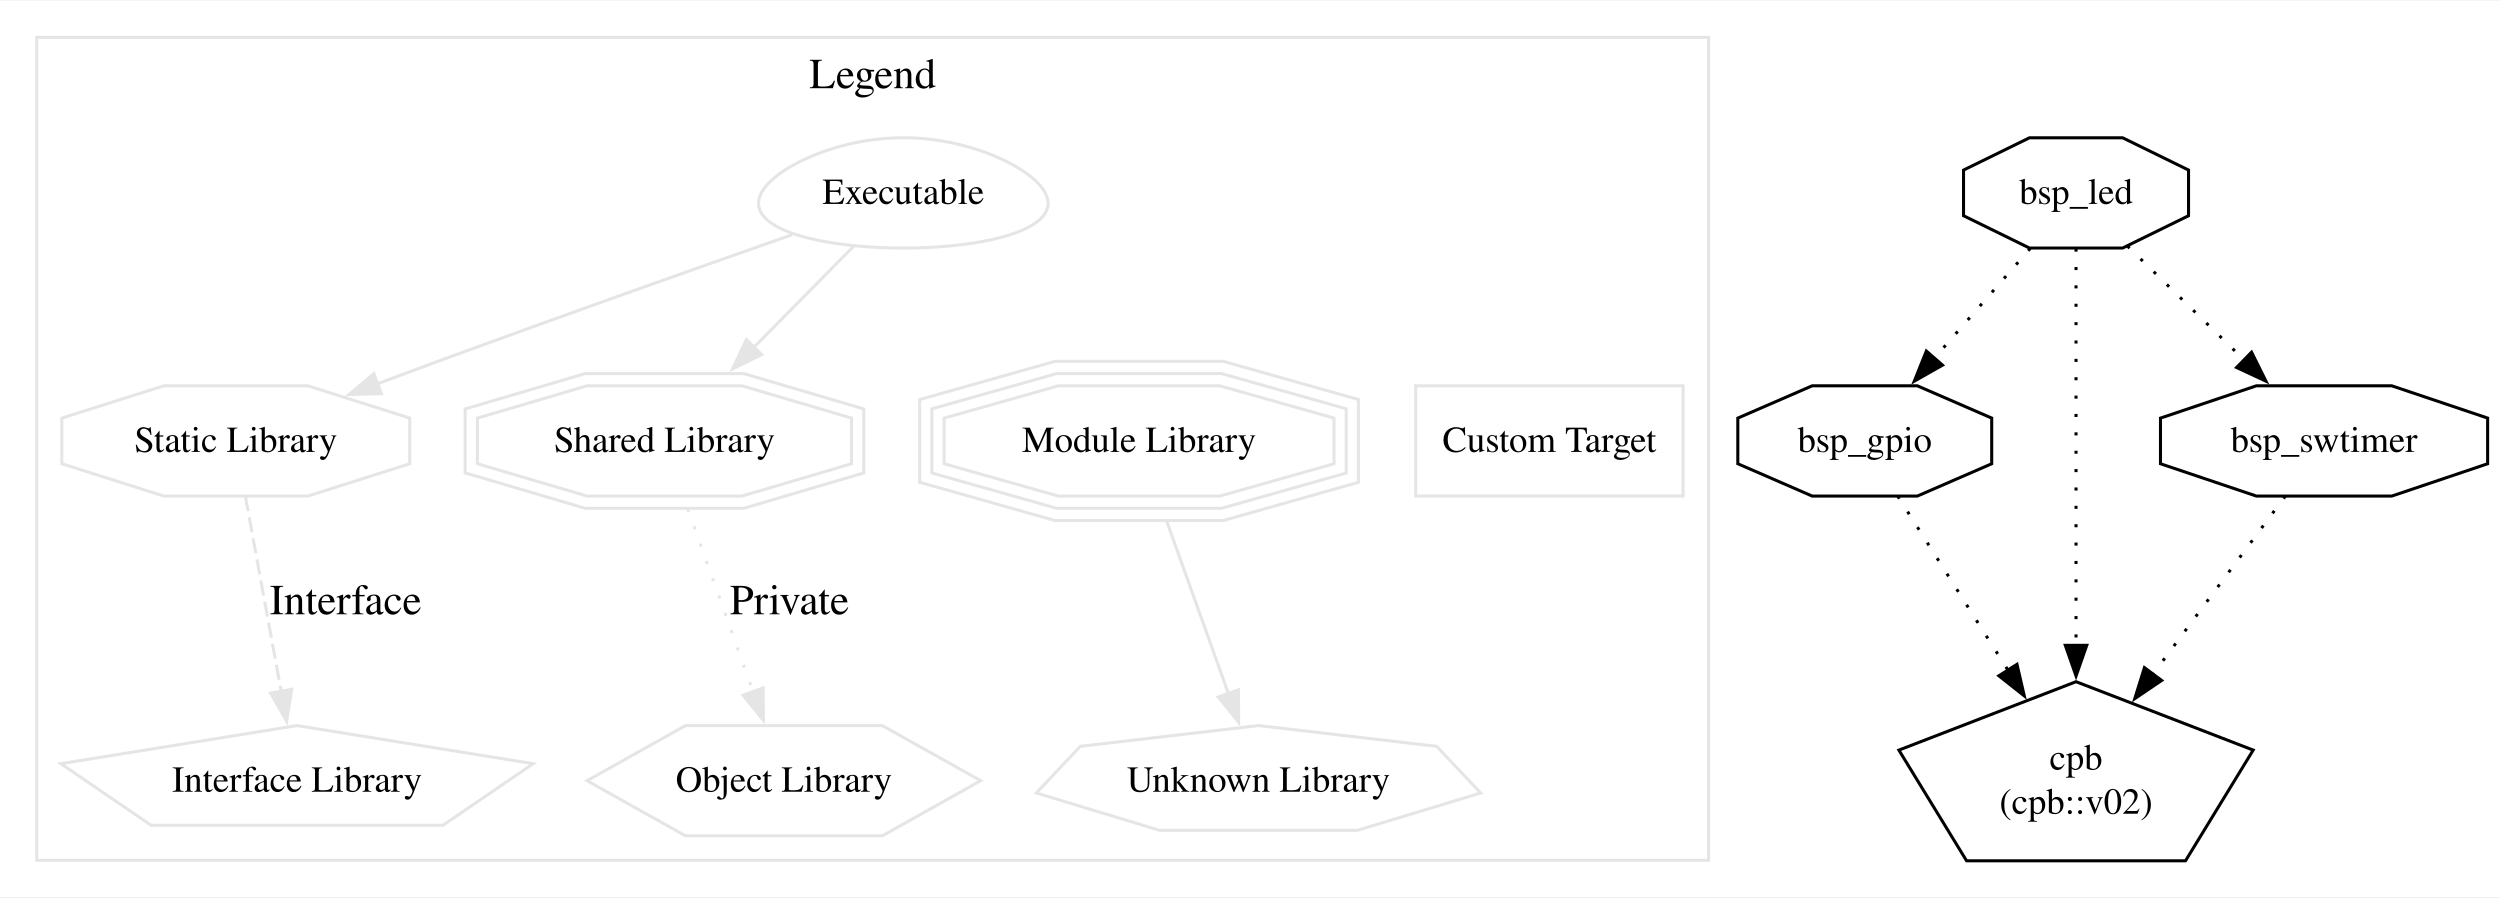
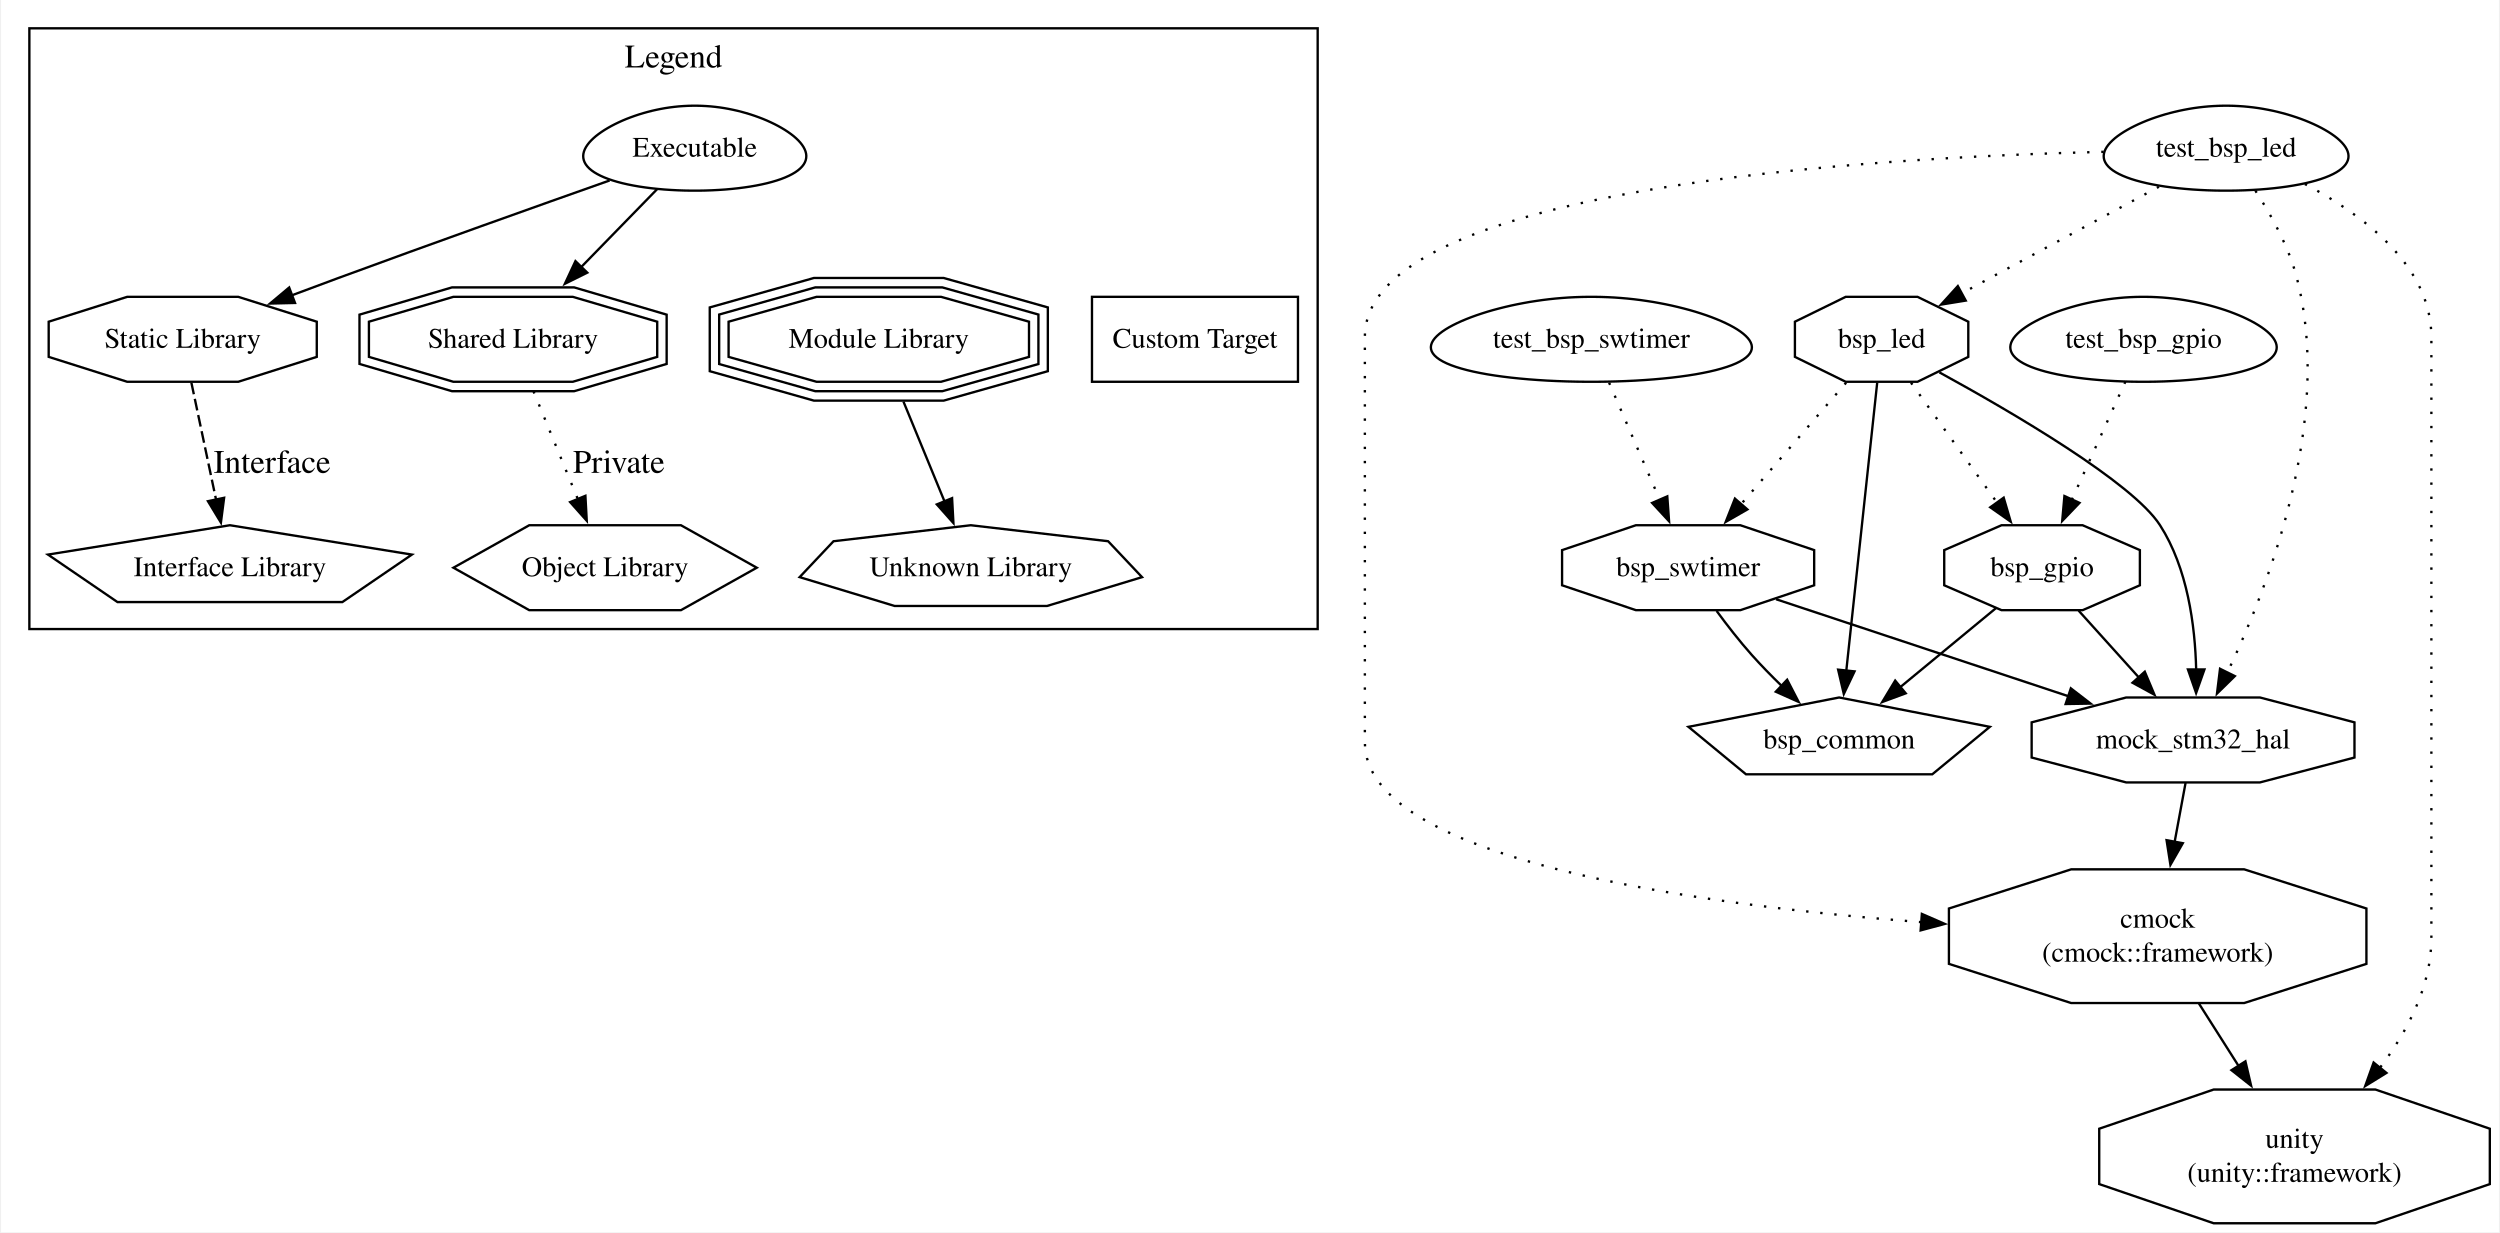
- <svg xmlns="http://www.w3.org/2000/svg" width="816pt" height="293pt" viewBox="0.00 0.00 816.46 292.76">
-   <g id="graph0" class="graph" transform="translate(4,288.76) scale(1)" data-name="bsp_lib">
-     <polygon fill="white" stroke="none" points="-4,4 -4,-288.76 812.46,-288.76 812.46,4 -4,4" style="" />
+ <svg xmlns="http://www.w3.org/2000/svg" width="1059pt" height="522pt" viewBox="0.00 0.00 1058.64 522.26">
+   <g id="graph0" class="graph" transform="translate(4,518.26) scale(1)" data-name="bsp_lib">
+     <polygon fill="white" stroke="none" points="-4,4 -4,-518.26 1054.64,-518.26 1054.64,4 -4,4" style="" />
    <g id="clust1" class="cluster" data-name="clusterLegend">
-       <polygon fill="none" stroke="rgb(229,229,229)" points="8,-8 8,-276.76 554,-276.76 554,-8 8,-8" style="" />
-       <text text-anchor="middle" x="281" y="-260.16" font-family="Times,serif" font-size="14.00" style="">Legend</text>
+       <polygon fill="none" stroke="black" points="8,-251.66 8,-506.26 554,-506.26 554,-251.66 8,-251.66" style="" />
+       <text text-anchor="middle" x="281" y="-489.66" font-family="Times,serif" font-size="14.00" style="">Legend</text>
    </g>
    <g id="node1" class="node" pointer-events="visible" data-name="legendNode0">
-       <polygon fill="none" stroke="rgb(229,229,229)" points="295.37,-208.01 298.27,-208.11 301.14,-208.26 303.96,-208.46 306.73,-208.7 309.44,-208.99 312.07,-209.33 314.62,-209.71 317.07,-210.14 319.42,-210.61 321.66,-211.13 323.78,-211.68 325.76,-212.27 327.62,-212.9 329.34,-213.57 330.91,-214.27 332.33,-215 333.61,-215.77 334.73,-216.56 335.7,-217.37 336.51,-218.21 337.17,-219.07 337.67,-219.95 338.02,-220.85 338.22,-221.76 338.28,-222.68 338.19,-223.61 337.96,-224.55 337.59,-225.49 337.1,-226.44 336.48,-227.38 335.75,-228.31 334.9,-229.25 333.94,-230.17 332.89,-231.08 331.74,-231.97 330.5,-232.86 329.19,-233.72 327.79,-234.56 326.33,-235.37 324.81,-236.16 323.23,-236.93 321.6,-237.66 319.93,-238.36 318.21,-239.03 316.46,-239.66 314.67,-240.25 312.86,-240.8 311.03,-241.32 309.17,-241.79 307.3,-242.22 305.41,-242.6 303.51,-242.94 301.6,-243.23 299.68,-243.47 297.76,-243.67 295.83,-243.82 293.9,-243.92 291.97,-243.96 290.03,-243.96 288.1,-243.92 286.17,-243.82 284.24,-243.67 282.32,-243.47 280.4,-243.23 278.49,-242.94 276.59,-242.6 274.7,-242.22 272.83,-241.79 270.97,-241.32 269.14,-240.8 267.33,-240.25 265.54,-239.66 263.79,-239.03 262.07,-238.36 260.4,-237.66 258.77,-236.93 257.19,-236.16 255.67,-235.37 254.21,-234.56 252.81,-233.72 251.5,-232.86 250.26,-231.97 249.11,-231.08 248.06,-230.17 247.1,-229.25 246.25,-228.31 245.52,-227.38 244.9,-226.44 244.41,-225.49 244.04,-224.55 243.81,-223.61 243.72,-222.68 243.78,-221.76 243.98,-220.85 244.33,-219.95 244.83,-219.07 245.49,-218.21 246.3,-217.37 247.27,-216.56 248.39,-215.77 249.67,-215 251.09,-214.27 252.66,-213.57 254.38,-212.9 256.24,-212.27 258.22,-211.68 260.34,-211.13 262.58,-210.61 264.93,-210.14 267.38,-209.71 269.93,-209.33 272.56,-208.99 275.27,-208.7 278.04,-208.46 280.86,-208.26 283.73,-208.11 286.63,-208.01 289.54,-207.96 292.46,-207.96 295.37,-208.01" style="" />
-       <text text-anchor="middle" x="291" y="-222.36" font-family="Times,serif" font-size="12.00" style="">Executable</text>
+       <polygon fill="none" stroke="black" points="294.37,-437.51 297.27,-437.61 300.14,-437.76 302.96,-437.95 305.73,-438.2 308.44,-438.49 311.07,-438.83 313.62,-439.21 316.07,-439.64 318.42,-440.11 320.66,-440.62 322.78,-441.18 324.76,-441.77 326.62,-442.4 328.34,-443.07 329.91,-443.77 331.33,-444.5 332.61,-445.26 333.73,-446.05 334.7,-446.87 335.51,-447.71 336.17,-448.57 336.67,-449.45 337.02,-450.35 337.22,-451.26 337.28,-452.18 337.19,-453.11 336.96,-454.05 336.59,-454.99 336.1,-455.93 335.48,-456.87 334.75,-457.81 333.9,-458.74 332.94,-459.67 331.89,-460.58 330.74,-461.47 329.5,-462.35 328.19,-463.21 326.79,-464.05 325.33,-464.87 323.81,-465.66 322.23,-466.42 320.6,-467.16 318.93,-467.86 317.21,-468.52 315.46,-469.15 313.67,-469.75 311.86,-470.3 310.03,-470.81 308.17,-471.29 306.3,-471.71 304.41,-472.1 302.51,-472.44 300.6,-472.73 298.68,-472.97 296.76,-473.17 294.83,-473.31 292.9,-473.41 290.97,-473.46 289.03,-473.46 287.1,-473.41 285.17,-473.31 283.24,-473.17 281.32,-472.97 279.4,-472.73 277.49,-472.44 275.59,-472.1 273.7,-471.71 271.83,-471.29 269.97,-470.81 268.14,-470.3 266.33,-469.75 264.54,-469.15 262.79,-468.52 261.07,-467.86 259.4,-467.16 257.77,-466.42 256.19,-465.66 254.67,-464.87 253.21,-464.05 251.81,-463.21 250.5,-462.35 249.26,-461.47 248.11,-460.58 247.06,-459.67 246.1,-458.74 245.25,-457.81 244.52,-456.87 243.9,-455.93 243.41,-454.99 243.04,-454.05 242.81,-453.11 242.72,-452.18 242.78,-451.26 242.98,-450.35 243.33,-449.45 243.83,-448.57 244.49,-447.71 245.3,-446.87 246.27,-446.05 247.39,-445.26 248.67,-444.5 250.09,-443.77 251.66,-443.07 253.38,-442.4 255.24,-441.77 257.22,-441.18 259.34,-440.62 261.58,-440.11 263.93,-439.64 266.38,-439.21 268.93,-438.83 271.56,-438.49 274.27,-438.2 277.04,-437.95 279.86,-437.76 282.73,-437.61 285.63,-437.51 288.54,-437.46 291.46,-437.46 294.37,-437.51" style="" />
+       <text text-anchor="middle" x="290" y="-451.86" font-family="Times,serif" font-size="12.00" style="">Executable</text>
    </g>
    <g id="node2" class="node" pointer-events="visible" data-name="legendNode1">
-       <polygon fill="none" stroke="rgb(229,229,229)" points="129.81,-137.51 129.81,-152.42 96.53,-162.96 49.47,-162.96 16.19,-152.42 16.19,-137.51 49.47,-126.96 96.53,-126.96 129.81,-137.51" style="" />
-       <text text-anchor="middle" x="73" y="-141.36" font-family="Times,serif" font-size="12.00" style="">Static Library</text>
+       <polygon fill="none" stroke="black" points="129.81,-367.01 129.81,-381.92 96.53,-392.46 49.47,-392.46 16.19,-381.92 16.19,-367.01 49.47,-356.46 96.53,-356.46 129.81,-367.01" style="" />
+       <text text-anchor="middle" x="73" y="-370.86" font-family="Times,serif" font-size="12.00" style="">Static Library</text>
    </g>
    <g id="edge1" class="edge" data-name="legendNode0-&gt;legendNode1">
-       <path fill="none" stroke="rgb(229,229,229)" d="M254.68,-212.3C223.84,-201.49 178.44,-185.44 139,-170.96 132.51,-168.58 125.67,-166.03 118.96,-163.51" style="" />
-       <polygon fill="rgb(229,229,229)" stroke="rgb(229,229,229)" points="120.58,-160.38 109.99,-160.13 118.11,-166.93 120.58,-160.38" style="" />
+       <path fill="none" stroke="black" d="M253.93,-441.78C223.3,-430.95 178.19,-414.89 139,-400.46 132.51,-398.07 125.67,-395.52 118.96,-393" style="" />
+       <polygon fill="black" stroke="black" points="120.59,-389.87 109.99,-389.61 118.11,-396.42 120.59,-389.87" style="" />
    </g>
    <g id="node3" class="node" pointer-events="visible" data-name="legendNode2">
-       <polygon fill="none" stroke="rgb(229,229,229)" points="274.09,-137.51 274.09,-152.42 238.3,-162.96 187.7,-162.96 151.91,-152.42 151.91,-137.51 187.7,-126.96 238.3,-126.96 274.09,-137.51" style="" />
-       <polygon fill="none" stroke="rgb(229,229,229)" points="278.09,-134.52 278.09,-155.41 238.88,-166.96 187.12,-166.96 147.91,-155.41 147.91,-134.52 187.12,-122.96 238.88,-122.96 278.09,-134.52" style="" />
-       <text text-anchor="middle" x="213" y="-141.36" font-family="Times,serif" font-size="12.00" style="">Shared Library</text>
+       <polygon fill="none" stroke="black" points="274.09,-367.01 274.09,-381.92 238.3,-392.46 187.7,-392.46 151.91,-381.92 151.91,-367.01 187.7,-356.46 238.3,-356.46 274.09,-367.01" style="" />
+       <polygon fill="none" stroke="black" points="278.09,-364.02 278.09,-384.91 238.88,-396.46 187.12,-396.46 147.91,-384.91 147.91,-364.02 187.12,-352.46 238.88,-352.46 278.09,-364.02" style="" />
+       <text text-anchor="middle" x="213" y="-370.86" font-family="Times,serif" font-size="12.00" style="">Shared Library</text>
    </g>
    <g id="edge2" class="edge" data-name="legendNode0-&gt;legendNode2">
-       <path fill="none" stroke="rgb(229,229,229)" d="M274.84,-208.6C265.36,-198.99 253.1,-186.58 242,-175.34" style="" />
-       <polygon fill="rgb(229,229,229)" stroke="rgb(229,229,229)" points="244.76,-173.15 235.24,-168.49 239.78,-178.07 244.76,-173.15" style="" />
+       <path fill="none" stroke="black" d="M274.05,-438.09C264.69,-428.49 252.59,-416.08 241.63,-404.83" style="" />
+       <polygon fill="black" stroke="black" points="244.45,-402.71 234.96,-398 239.44,-407.6 244.45,-402.71" style="" />
    </g>
    <g id="node4" class="node" pointer-events="visible" data-name="legendNode3">
-       <polygon fill="none" stroke="rgb(229,229,229)" points="431.66,-137.51 431.66,-152.42 394.37,-162.96 341.63,-162.96 304.34,-152.42 304.34,-137.51 341.63,-126.96 394.37,-126.96 431.66,-137.51" style="" />
-       <polygon fill="none" stroke="rgb(229,229,229)" points="435.65,-134.48 435.65,-155.45 394.92,-166.96 341.08,-166.96 300.35,-155.45 300.35,-134.48 341.08,-122.96 394.92,-122.96 435.65,-134.48" style="" />
-       <polygon fill="none" stroke="rgb(229,229,229)" points="439.64,-131.45 439.64,-158.48 395.47,-170.96 340.53,-170.96 296.36,-158.48 296.36,-131.45 340.53,-118.96 395.47,-118.96 439.64,-131.45" style="" />
-       <text text-anchor="middle" x="368" y="-141.36" font-family="Times,serif" font-size="12.00" style="">Module Library</text>
+       <polygon fill="none" stroke="black" points="431.66,-367.01 431.66,-381.92 394.37,-392.46 341.63,-392.46 304.34,-381.92 304.34,-367.01 341.63,-356.46 394.37,-356.46 431.66,-367.01" style="" />
+       <polygon fill="none" stroke="black" points="435.65,-363.98 435.65,-384.95 394.92,-396.46 341.08,-396.46 300.35,-384.95 300.35,-363.98 341.08,-352.46 394.92,-352.46 435.65,-363.98" style="" />
+       <polygon fill="none" stroke="black" points="439.64,-360.95 439.64,-387.97 395.47,-400.46 340.53,-400.46 296.36,-387.97 296.36,-360.95 340.53,-348.46 395.47,-348.46 439.64,-360.95" style="" />
+       <text text-anchor="middle" x="368" y="-370.86" font-family="Times,serif" font-size="12.00" style="">Module Library</text>
    </g>
    <g id="node8" class="node" pointer-events="visible" data-name="legendNode7">
-       <polygon fill="none" stroke="rgb(229,229,229)" points="545.65,-162.96 458.35,-162.96 458.35,-126.96 545.65,-126.96 545.65,-162.96" style="" />
-       <text text-anchor="middle" x="502" y="-141.36" font-family="Times,serif" font-size="12.00" style="">Custom Target</text>
+       <polygon fill="none" stroke="black" points="545.65,-392.46 458.35,-392.46 458.35,-356.46 545.65,-356.46 545.65,-392.46" style="" />
+       <text text-anchor="middle" x="502" y="-370.86" font-family="Times,serif" font-size="12.00" style="">Custom Target</text>
    </g>
    <g id="node5" class="node" pointer-events="visible" data-name="legendNode4">
-       <polygon fill="none" stroke="rgb(229,229,229)" points="170.12,-39.56 93,-52 15.88,-39.56 45.34,-19.44 140.66,-19.44 170.12,-39.56" style="" />
-       <text text-anchor="middle" x="93" y="-30.4" font-family="Times,serif" font-size="12.00" style="">Interface Library</text>
+       <polygon fill="none" stroke="black" points="170.12,-283.22 93,-295.66 15.88,-283.22 45.34,-263.1 140.66,-263.1 170.12,-283.22" style="" />
+       <text text-anchor="middle" x="93" y="-274.06" font-family="Times,serif" font-size="12.00" style="">Interface Library</text>
    </g>
    <g id="edge4" class="edge" data-name="legendNode1-&gt;legendNode4">
-       <path fill="none" stroke="rgb(229,229,229)" stroke-dasharray="5,2" d="M76.12,-126.94C79.25,-109.91 84.11,-83.41 87.82,-63.23" style="" />
-       <polygon fill="rgb(229,229,229)" stroke="rgb(229,229,229)" points="91.26,-63.86 89.62,-53.39 84.38,-62.6 91.26,-63.86" style="" />
-       <text text-anchor="middle" x="108.87" y="-88.36" font-family="Times,serif" font-size="14.00" style="">Interface</text>
+       <path fill="none" stroke="black" stroke-dasharray="5,2" d="M76.67,-356.07C79.61,-342.14 83.79,-322.32 87.18,-306.23" style="" />
+       <polygon fill="black" stroke="black" points="90.54,-307.29 89.18,-296.78 83.69,-305.85 90.54,-307.29" style="" />
+       <text text-anchor="middle" x="110.87" y="-317.86" font-family="Times,serif" font-size="14.00" style="">Interface</text>
    </g>
    <g id="node6" class="node" pointer-events="visible" data-name="legendNode5">
-       <polygon fill="none" stroke="rgb(229,229,229)" points="316.28,-34 284.14,-52 219.86,-52 187.72,-34 219.86,-16 284.14,-16 316.28,-34" style="" />
-       <text text-anchor="middle" x="252" y="-30.4" font-family="Times,serif" font-size="12.00" style="">Object Library</text>
+       <polygon fill="none" stroke="black" points="316.28,-277.66 284.14,-295.66 219.86,-295.66 187.72,-277.66 219.86,-259.66 284.14,-259.66 316.28,-277.66" style="" />
+       <text text-anchor="middle" x="252" y="-274.06" font-family="Times,serif" font-size="12.00" style="">Object Library</text>
    </g>
    <g id="edge5" class="edge" data-name="legendNode2-&gt;legendNode5">
-       <path fill="none" stroke="rgb(229,229,229)" stroke-dasharray="1,5" d="M220.61,-122.7C226.71,-105.67 235.31,-81.64 241.96,-63.04" style="" />
-       <polygon fill="rgb(229,229,229)" stroke="rgb(229,229,229)" points="245.23,-64.29 245.31,-53.7 238.64,-61.93 245.23,-64.29" style="" />
-       <text text-anchor="middle" x="253.83" y="-88.36" font-family="Times,serif" font-size="14.00" style="">Private</text>
+       <path fill="none" stroke="black" stroke-dasharray="1,5" d="M221.66,-352.42C227.2,-338.95 234.46,-321.3 240.48,-306.65" style="" />
+       <polygon fill="black" stroke="black" points="243.66,-308.13 244.23,-297.55 237.19,-305.47 243.66,-308.13" style="" />
+       <text text-anchor="middle" x="257.83" y="-317.86" font-family="Times,serif" font-size="14.00" style="">Private</text>
    </g>
    <g id="node7" class="node" pointer-events="visible" data-name="legendNode6">
-       <polygon fill="none" stroke="rgb(229,229,229)" points="479.56,-29.99 465.19,-45.22 407,-52 348.81,-45.22 334.44,-29.99 374.71,-17.78 439.29,-17.78 479.56,-29.99" style="" />
-       <text text-anchor="middle" x="407" y="-30.4" font-family="Times,serif" font-size="12.00" style="">Unknown Library</text>
+       <polygon fill="none" stroke="black" points="479.56,-273.66 465.19,-288.88 407,-295.66 348.81,-288.88 334.44,-273.66 374.71,-261.44 439.29,-261.44 479.56,-273.66" style="" />
+       <text text-anchor="middle" x="407" y="-274.06" font-family="Times,serif" font-size="12.00" style="">Unknown Library</text>
    </g>
    <g id="edge6" class="edge" data-name="legendNode3-&gt;legendNode6">
-       <path fill="none" stroke="rgb(229,229,229)" d="M377.05,-118.69C383.1,-101.78 391.06,-79.53 397.26,-62.22" style="" />
-       <polygon fill="rgb(229,229,229)" stroke="rgb(229,229,229)" points="400.45,-63.69 400.52,-53.09 393.86,-61.33 400.45,-63.69" style="" />
+       <path fill="none" stroke="black" d="M378.45,-348.06C383.85,-334.95 390.43,-318.95 395.91,-305.62" style="" />
+       <polygon fill="black" stroke="black" points="399.06,-307.15 399.63,-296.57 392.59,-304.49 399.06,-307.15" style="" />
    </g>
    <g id="node9" class="node" pointer-events="visible" data-name="node0">
-       <polygon fill="none" stroke="black" points="646.46,-137.51 646.46,-152.42 622.18,-162.96 587.82,-162.96 563.54,-152.42 563.54,-137.51 587.82,-126.96 622.18,-126.96 646.46,-137.51" style="" />
-       <text text-anchor="middle" x="605" y="-141.36" font-family="Times,serif" font-size="12.00" style="">bsp_gpio</text>
+       <polygon fill="none" stroke="black" points="838.87,-210.22 775,-222.66 711.13,-210.22 735.53,-190.1 814.47,-190.1 838.87,-210.22" style="" />
+       <text text-anchor="middle" x="775" y="-201.06" font-family="Times,serif" font-size="12.00" style="">bsp_common</text>
    </g>
    <g id="node10" class="node" pointer-events="visible" data-name="node1">
-       <polygon fill="none" stroke="black" points="731.85,-43.99 674,-66.33 616.15,-43.99 638.25,-7.84 709.75,-7.84 731.85,-43.99" style="" />
-       <text text-anchor="middle" x="674" y="-37.6" font-family="Times,serif" font-size="12.00" style="">cpb</text>
-       <text text-anchor="middle" x="674" y="-23.2" font-family="Times,serif" font-size="12.00" style="">(cpb::v02)</text>
+       <polygon fill="none" stroke="black" points="902.46,-270.21 902.46,-285.12 878.18,-295.66 843.82,-295.66 819.54,-285.12 819.54,-270.21 843.82,-259.66 878.18,-259.66 902.46,-270.21" style="" />
+       <text text-anchor="middle" x="861" y="-274.06" font-family="Times,serif" font-size="12.00" style="">bsp_gpio</text>
    </g>
-     <g id="edge8" class="edge" data-name="node0-&gt;node1">
-       <path fill="none" stroke="black" stroke-dasharray="1,5" d="M615.78,-126.94C625.4,-111.75 639.79,-89.03 651.85,-69.98" style="" />
-       <polygon fill="black" stroke="black" points="654.71,-72.01 657.1,-61.69 648.79,-68.26 654.71,-72.01" style="" />
+     <g id="edge8" class="edge" data-name="node1-&gt;node0">
+       <path fill="none" stroke="black" d="M841.49,-260.55C829.41,-250.58 813.76,-237.66 800.68,-226.86" style="" />
+       <polygon fill="black" stroke="black" points="803.22,-224.42 793.28,-220.75 798.76,-229.82 803.22,-224.42" style="" />
    </g>
    <g id="node11" class="node" pointer-events="visible" data-name="node2">
-       <polygon fill="none" stroke="black" points="710.74,-218.51 710.74,-233.42 689.22,-243.96 658.78,-243.96 637.26,-233.42 637.26,-218.51 658.78,-207.96 689.22,-207.96 710.74,-218.51" style="" />
-       <text text-anchor="middle" x="674" y="-222.36" font-family="Times,serif" font-size="12.00" style="">bsp_led</text>
+       <polygon fill="none" stroke="black" points="993.41,-197.21 993.41,-212.12 953.34,-222.66 896.66,-222.66 856.59,-212.12 856.59,-197.21 896.66,-186.66 953.34,-186.66 993.41,-197.21" style="" />
+       <text text-anchor="middle" x="925" y="-201.06" font-family="Times,serif" font-size="12.00" style="">mock_stm32_hal</text>
    </g>
-     <g id="edge9" class="edge" data-name="node2-&gt;node0">
-       <path fill="none" stroke="black" stroke-dasharray="1,5" d="M659.03,-207.82C649.87,-197.34 637.97,-183.71 627.67,-171.92" style="" />
-       <polygon fill="black" stroke="black" points="630.39,-169.71 621.18,-164.49 625.12,-174.32 630.39,-169.71" style="" />
-     </g>
-     <g id="edge12" class="edge" data-name="node2-&gt;node1">
-       <path fill="none" stroke="black" stroke-dasharray="1,5" d="M674,-207.77C674,-178.7 674,-118.99 674,-77.98" style="" />
-       <polygon fill="black" stroke="black" points="677.5,-78.2 674,-68.2 670.5,-78.2 677.5,-78.2" style="" />
+     <g id="edge11" class="edge" data-name="node1-&gt;node2">
+       <path fill="none" stroke="black" d="M876.49,-259.47C884.2,-250.93 893.66,-240.43 902.17,-230.98" style="" />
+       <polygon fill="black" stroke="black" points="904.54,-233.59 908.64,-223.82 899.34,-228.9 904.54,-233.59" style="" />
    </g>
    <g id="node12" class="node" pointer-events="visible" data-name="node3">
-       <polygon fill="none" stroke="black" points="808.42,-137.51 808.42,-152.42 777.13,-162.96 732.87,-162.96 701.58,-152.42 701.58,-137.51 732.87,-126.96 777.13,-126.96 808.42,-137.51" style="" />
-       <text text-anchor="middle" x="755" y="-141.36" font-family="Times,serif" font-size="12.00" style="">bsp_swtimer</text>
+       <polygon fill="none" stroke="black" points="998.47,-109.76 998.47,-133.23 946.65,-149.83 873.35,-149.83 821.53,-133.23 821.53,-109.76 873.35,-93.16 946.65,-93.16 998.47,-109.76" style="" />
+       <text text-anchor="middle" x="910" y="-125.1" font-family="Times,serif" font-size="12.00" style="">cmock</text>
+       <text text-anchor="middle" x="910" y="-110.7" font-family="Times,serif" font-size="12.00" style="">(cmock::framework)</text>
    </g>
-     <g id="edge11" class="edge" data-name="node2-&gt;node3">
-       <path fill="none" stroke="black" stroke-dasharray="1,5" d="M690.78,-208.6C701.88,-197.77 716.65,-183.37 729.23,-171.1" style="" />
-       <polygon fill="black" stroke="black" points="731.32,-173.95 736.03,-164.47 726.43,-168.94 731.32,-173.95" style="" />
+     <g id="edge10" class="edge" data-name="node2-&gt;node3">
+       <path fill="none" stroke="black" d="M921.82,-186.45C920.47,-179.14 918.83,-170.29 917.21,-161.54" style="" />
+       <polygon fill="black" stroke="black" points="920.66,-160.91 915.4,-151.71 913.77,-162.18 920.66,-160.91" style="" />
    </g>
-     <g id="edge10" class="edge" data-name="node3-&gt;node1">
-       <path fill="none" stroke="black" stroke-dasharray="1,5" d="M742.34,-126.94C730.8,-111.4 713.39,-88 699.04,-68.69" style="" />
-       <polygon fill="black" stroke="black" points="701.96,-66.74 693.18,-60.8 696.34,-70.92 701.96,-66.74" style="" />
+     <g id="node13" class="node" pointer-events="visible" data-name="node4">
+       <polygon fill="none" stroke="black" points="1050.77,-16.43 1050.77,-39.9 1002.29,-56.5 933.71,-56.5 885.23,-39.9 885.23,-16.43 933.71,0.17 1002.29,0.17 1050.77,-16.43" style="" />
+       <text text-anchor="middle" x="968" y="-31.77" font-family="Times,serif" font-size="12.00" style="">unity</text>
+       <text text-anchor="middle" x="968" y="-17.37" font-family="Times,serif" font-size="12.00" style="">(unity::framework)</text>
+     </g>
+     <g id="edge9" class="edge" data-name="node3-&gt;node4">
+       <path fill="none" stroke="black" d="M927.4,-93.09C932.74,-84.68 938.71,-75.28 944.4,-66.33" style="" />
+       <polygon fill="black" stroke="black" points="947.19,-68.46 949.6,-58.14 941.28,-64.71 947.19,-68.46" style="" />
+     </g>
+     <g id="node14" class="node" pointer-events="visible" data-name="node5">
+       <polygon fill="none" stroke="black" points="829.74,-367.01 829.74,-381.92 808.22,-392.46 777.78,-392.46 756.26,-381.92 756.26,-367.01 777.78,-356.46 808.22,-356.46 829.74,-367.01" style="" />
+       <text text-anchor="middle" x="793" y="-370.86" font-family="Times,serif" font-size="12.00" style="">bsp_led</text>
+     </g>
+     <g id="edge12" class="edge" data-name="node5-&gt;node0">
+       <path fill="none" stroke="black" d="M791.14,-356.14C788.04,-327.22 781.78,-268.87 778.03,-233.94" style="" />
+       <polygon fill="black" stroke="black" points="781.53,-233.72 776.98,-224.15 774.57,-234.46 781.53,-233.72" style="" />
+     </g>
+     <g id="edge13" class="edge" data-name="node5-&gt;node1">
+       <path fill="none" stroke="black" stroke-dasharray="1,5" d="M805.47,-356.07C815.73,-341.78 830.43,-321.29 842.12,-304.98" style="" />
+       <polygon fill="black" stroke="black" points="844.74,-307.34 847.72,-297.17 839.05,-303.26 844.74,-307.34" style="" />
+     </g>
+     <g id="edge17" class="edge" data-name="node5-&gt;node2">
+       <path fill="none" stroke="black" d="M817.48,-360.45C848.51,-343.45 899.39,-313.73 911,-295.66 922.64,-277.55 925.86,-253.24 926.32,-234.45" style="" />
+       <polygon fill="black" stroke="black" points="929.82,-234.53 926.29,-224.54 922.82,-234.55 929.82,-234.53" style="" />
+     </g>
+     <g id="node15" class="node" pointer-events="visible" data-name="node6">
+       <polygon fill="none" stroke="black" points="764.42,-270.21 764.42,-285.12 733.13,-295.66 688.87,-295.66 657.58,-285.12 657.58,-270.21 688.87,-259.66 733.13,-259.66 764.42,-270.21" style="" />
+       <text text-anchor="middle" x="711" y="-274.06" font-family="Times,serif" font-size="12.00" style="">bsp_swtimer</text>
+     </g>
+     <g id="edge16" class="edge" data-name="node5-&gt;node6">
+       <path fill="none" stroke="black" stroke-dasharray="1,5" d="M777.96,-356.07C765.48,-341.64 747.54,-320.9 733.37,-304.52" style="" />
+       <polygon fill="black" stroke="black" points="736.12,-302.36 726.93,-297.08 730.83,-306.94 736.12,-302.36" style="" />
+     </g>
+     <g id="edge14" class="edge" data-name="node6-&gt;node0">
+       <path fill="none" stroke="black" d="M723.07,-259.35C727.54,-253.26 732.8,-246.49 738,-240.66 741.95,-236.24 746.36,-231.73 750.73,-227.49" style="" />
+       <polygon fill="black" stroke="black" points="752.97,-230.19 757.84,-220.78 748.16,-225.1 752.97,-230.19" style="" />
+     </g>
+     <g id="edge15" class="edge" data-name="node6-&gt;node2">
+       <path fill="none" stroke="black" d="M748.28,-264.29C782.65,-252.89 834.02,-235.85 872.53,-223.07" style="" />
+       <polygon fill="black" stroke="black" points="873.2,-226.54 881.59,-220.07 870.99,-219.89 873.2,-226.54" style="" />
+     </g>
+     <g id="node16" class="node" pointer-events="visible" data-name="node7">
+       <polygon fill="none" stroke="black" points="909.22,-356.51 912.68,-356.61 916.11,-356.76 919.48,-356.95 922.79,-357.2 926.02,-357.49 929.17,-357.83 932.21,-358.21 935.14,-358.64 937.94,-359.11 940.61,-359.62 943.14,-360.18 945.52,-360.77 947.73,-361.4 949.78,-362.07 951.66,-362.77 953.36,-363.5 954.88,-364.26 956.22,-365.05 957.38,-365.87 958.35,-366.71 959.13,-367.57 959.73,-368.45 960.15,-369.35 960.39,-370.26 960.46,-371.18 960.35,-372.11 960.08,-373.05 959.64,-373.99 959.06,-374.93 958.32,-375.87 957.44,-376.81 956.43,-377.74 955.28,-378.67 954.02,-379.58 952.65,-380.47 951.18,-381.35 949.6,-382.21 947.94,-383.05 946.2,-383.87 944.38,-384.66 942.49,-385.42 940.55,-386.16 938.54,-386.86 936.49,-387.52 934.4,-388.15 932.27,-388.75 930.11,-389.3 927.92,-389.81 925.7,-390.29 923.46,-390.71 921.21,-391.1 918.94,-391.44 916.66,-391.73 914.37,-391.97 912.07,-392.17 909.77,-392.31 907.46,-392.41 905.15,-392.46 902.85,-392.46 900.54,-392.41 898.23,-392.31 895.93,-392.17 893.63,-391.97 891.34,-391.73 889.06,-391.44 886.79,-391.1 884.54,-390.71 882.3,-390.29 880.08,-389.81 877.89,-389.3 875.73,-388.75 873.6,-388.15 871.51,-387.52 869.46,-386.86 867.45,-386.16 865.51,-385.42 863.62,-384.66 861.8,-383.87 860.06,-383.05 858.4,-382.21 856.82,-381.35 855.35,-380.47 853.98,-379.58 852.72,-378.67 851.57,-377.74 850.56,-376.81 849.68,-375.87 848.94,-374.93 848.36,-373.99 847.92,-373.05 847.65,-372.11 847.54,-371.18 847.61,-370.26 847.85,-369.35 848.27,-368.45 848.87,-367.57 849.65,-366.71 850.62,-365.87 851.78,-365.05 853.12,-364.26 854.64,-363.5 856.34,-362.77 858.22,-362.07 860.27,-361.4 862.48,-360.77 864.86,-360.18 867.39,-359.62 870.06,-359.11 872.86,-358.64 875.79,-358.21 878.83,-357.83 881.98,-357.49 885.21,-357.2 888.52,-356.95 891.89,-356.76 895.32,-356.61 898.78,-356.51 902.26,-356.46 905.74,-356.46 909.22,-356.51" style="" />
+       <text text-anchor="middle" x="904" y="-370.86" font-family="Times,serif" font-size="12.00" style="">test_bsp_gpio</text>
+     </g>
+     <g id="edge18" class="edge" data-name="node7-&gt;node1">
+       <path fill="none" stroke="black" stroke-dasharray="1,5" d="M896.31,-356.51C889.97,-342.53 880.85,-322.42 873.47,-306.15" style="" />
+       <polygon fill="black" stroke="black" points="876.86,-305.14 869.54,-297.48 870.48,-308.04 876.86,-305.14" style="" />
+     </g>
+     <g id="node17" class="node" pointer-events="visible" data-name="node8">
+       <polygon fill="none" stroke="black" points="943.8,-437.51 946.98,-437.61 950.12,-437.76 953.22,-437.95 956.27,-438.2 959.24,-438.49 962.13,-438.83 964.92,-439.21 967.61,-439.64 970.19,-440.11 972.64,-440.62 974.97,-441.18 977.15,-441.77 979.19,-442.4 981.07,-443.07 982.8,-443.77 984.36,-444.5 985.76,-445.26 986.99,-446.05 988.05,-446.87 988.94,-447.71 989.66,-448.57 990.21,-449.45 990.6,-450.35 990.82,-451.26 990.88,-452.18 990.78,-453.11 990.53,-454.05 990.13,-454.99 989.59,-455.93 988.91,-456.87 988.1,-457.81 987.17,-458.74 986.13,-459.67 984.97,-460.58 983.71,-461.47 982.35,-462.35 980.9,-463.21 979.38,-464.05 977.77,-464.87 976.1,-465.66 974.37,-466.42 972.58,-467.16 970.74,-467.86 968.86,-468.52 966.94,-469.15 964.98,-469.75 962.99,-470.3 960.98,-470.81 958.94,-471.29 956.89,-471.71 954.81,-472.1 952.73,-472.44 950.63,-472.73 948.53,-472.97 946.42,-473.17 944.3,-473.31 942.18,-473.41 940.06,-473.46 937.94,-473.46 935.82,-473.41 933.7,-473.31 931.58,-473.17 929.47,-472.97 927.37,-472.73 925.27,-472.44 923.19,-472.1 921.11,-471.71 919.06,-471.29 917.02,-470.81 915.01,-470.3 913.02,-469.75 911.06,-469.15 909.14,-468.52 907.26,-467.86 905.42,-467.16 903.63,-466.42 901.9,-465.66 900.23,-464.87 898.62,-464.05 897.1,-463.21 895.65,-462.35 894.29,-461.47 893.03,-460.58 891.87,-459.67 890.83,-458.74 889.9,-457.81 889.09,-456.87 888.41,-455.93 887.87,-454.99 887.47,-454.05 887.22,-453.11 887.12,-452.18 887.18,-451.26 887.4,-450.35 887.79,-449.45 888.34,-448.57 889.06,-447.71 889.95,-446.87 891.01,-446.05 892.24,-445.26 893.64,-444.5 895.2,-443.77 896.93,-443.07 898.81,-442.4 900.85,-441.77 903.03,-441.18 905.36,-440.62 907.81,-440.11 910.39,-439.64 913.08,-439.21 915.87,-438.83 918.76,-438.49 921.73,-438.2 924.78,-437.95 927.88,-437.76 931.02,-437.61 934.2,-437.51 937.4,-437.46 940.6,-437.46 943.8,-437.51" style="" />
+       <text text-anchor="middle" x="939" y="-451.86" font-family="Times,serif" font-size="12.00" style="">test_bsp_led</text>
+     </g>
+     <g id="edge21" class="edge" data-name="node8-&gt;node2">
+       <path fill="none" stroke="black" stroke-dasharray="1,5" d="M951.42,-437.43C958.06,-427.25 965.56,-413.75 969,-400.46 984.36,-341.2 957.6,-271.02 939.51,-233.17" style="" />
+       <polygon fill="black" stroke="black" points="942.7,-231.72 935.13,-224.3 936.43,-234.82 942.7,-231.72" style="" />
+     </g>
+     <g id="edge20" class="edge" data-name="node8-&gt;node3">
+       <path fill="none" stroke="black" stroke-dasharray="1,5" d="M887.09,-453.92C786.32,-451.46 574,-438.76 574,-375.46 574,-375.46 574,-375.46 574,-203.66 574,-154.62 710.97,-135.11 810.01,-127.42" style="" />
+       <polygon fill="black" stroke="black" points="810.06,-130.93 819.77,-126.7 809.54,-123.95 810.06,-130.93" style="" />
+     </g>
+     <g id="edge22" class="edge" data-name="node8-&gt;node4">
+       <path fill="none" stroke="black" stroke-dasharray="1,5" d="M972.39,-440.27C996.92,-427.34 1026,-405.66 1026,-375.46 1026,-375.46 1026,-375.46 1026,-120.5 1026,-100.4 1015.87,-81.15 1004.07,-65.54" style="" />
+       <polygon fill="black" stroke="black" points="1006.96,-63.55 997.95,-57.98 1001.52,-67.95 1006.96,-63.55" style="" />
+     </g>
+     <g id="edge19" class="edge" data-name="node8-&gt;node5">
+       <path fill="none" stroke="black" stroke-dasharray="1,5" d="M910.54,-439.12C890.52,-428.32 863.11,-413.53 839,-400.46 835.07,-398.33 830.95,-396.1 826.85,-393.87" style="" />
+       <polygon fill="black" stroke="black" points="828.66,-390.87 818.2,-389.17 825.31,-397.02 828.66,-390.87" style="" />
+     </g>
+     <g id="node18" class="node" pointer-events="visible" data-name="node9">
+       <polygon fill="none" stroke="black" points="676.29,-356.51 680.46,-356.61 684.59,-356.76 688.65,-356.95 692.64,-357.2 696.54,-357.49 700.32,-357.83 703.99,-358.21 707.52,-358.64 710.9,-359.11 714.12,-359.62 717.16,-360.18 720.02,-360.77 722.69,-361.4 725.16,-362.07 727.43,-362.77 729.48,-363.5 731.31,-364.26 732.92,-365.05 734.32,-365.87 735.48,-366.71 736.43,-367.57 737.15,-368.45 737.66,-369.35 737.95,-370.26 738.03,-371.18 737.9,-372.11 737.57,-373.05 737.05,-373.99 736.34,-374.93 735.45,-375.87 734.39,-376.81 733.17,-377.74 731.79,-378.67 730.27,-379.58 728.62,-380.47 726.84,-381.35 724.95,-382.21 722.94,-383.05 720.84,-383.87 718.65,-384.66 716.38,-385.42 714.03,-386.16 711.62,-386.86 709.15,-387.52 706.63,-388.15 704.06,-388.75 701.46,-389.3 698.82,-389.81 696.15,-390.29 693.45,-390.71 690.74,-391.1 688,-391.44 685.26,-391.73 682.5,-391.97 679.73,-392.17 676.95,-392.31 674.17,-392.41 671.39,-392.46 668.61,-392.46 665.83,-392.41 663.05,-392.31 660.27,-392.17 657.5,-391.97 654.74,-391.73 652,-391.44 649.26,-391.1 646.55,-390.71 643.85,-390.29 641.18,-389.81 638.54,-389.3 635.94,-388.75 633.37,-388.15 630.85,-387.52 628.38,-386.86 625.97,-386.16 623.62,-385.42 621.35,-384.66 619.16,-383.87 617.06,-383.05 615.05,-382.21 613.16,-381.35 611.38,-380.47 609.73,-379.58 608.21,-378.67 606.83,-377.74 605.61,-376.81 604.55,-375.87 603.66,-374.93 602.95,-373.99 602.43,-373.05 602.1,-372.11 601.97,-371.18 602.05,-370.26 602.34,-369.35 602.85,-368.45 603.57,-367.57 604.52,-366.71 605.68,-365.87 607.08,-365.05 608.69,-364.26 610.52,-363.5 612.57,-362.77 614.84,-362.07 617.31,-361.4 619.98,-360.77 622.84,-360.18 625.88,-359.62 629.1,-359.11 632.48,-358.64 636.01,-358.21 639.68,-357.83 643.46,-357.49 647.36,-357.2 651.35,-356.95 655.41,-356.76 659.54,-356.61 663.71,-356.51 667.9,-356.46 672.1,-356.46 676.29,-356.51" style="" />
+       <text text-anchor="middle" x="670" y="-370.86" font-family="Times,serif" font-size="12.00" style="">test_bsp_swtimer</text>
+     </g>
+     <g id="edge23" class="edge" data-name="node9-&gt;node6">
+       <path fill="none" stroke="black" stroke-dasharray="1,5" d="M677.52,-356.07C683.53,-342.18 692.07,-322.43 699.02,-306.36" style="" />
+       <polygon fill="black" stroke="black" points="702.17,-307.9 702.93,-297.33 695.74,-305.12 702.17,-307.9" style="" />
    </g>
  </g>
</svg>
